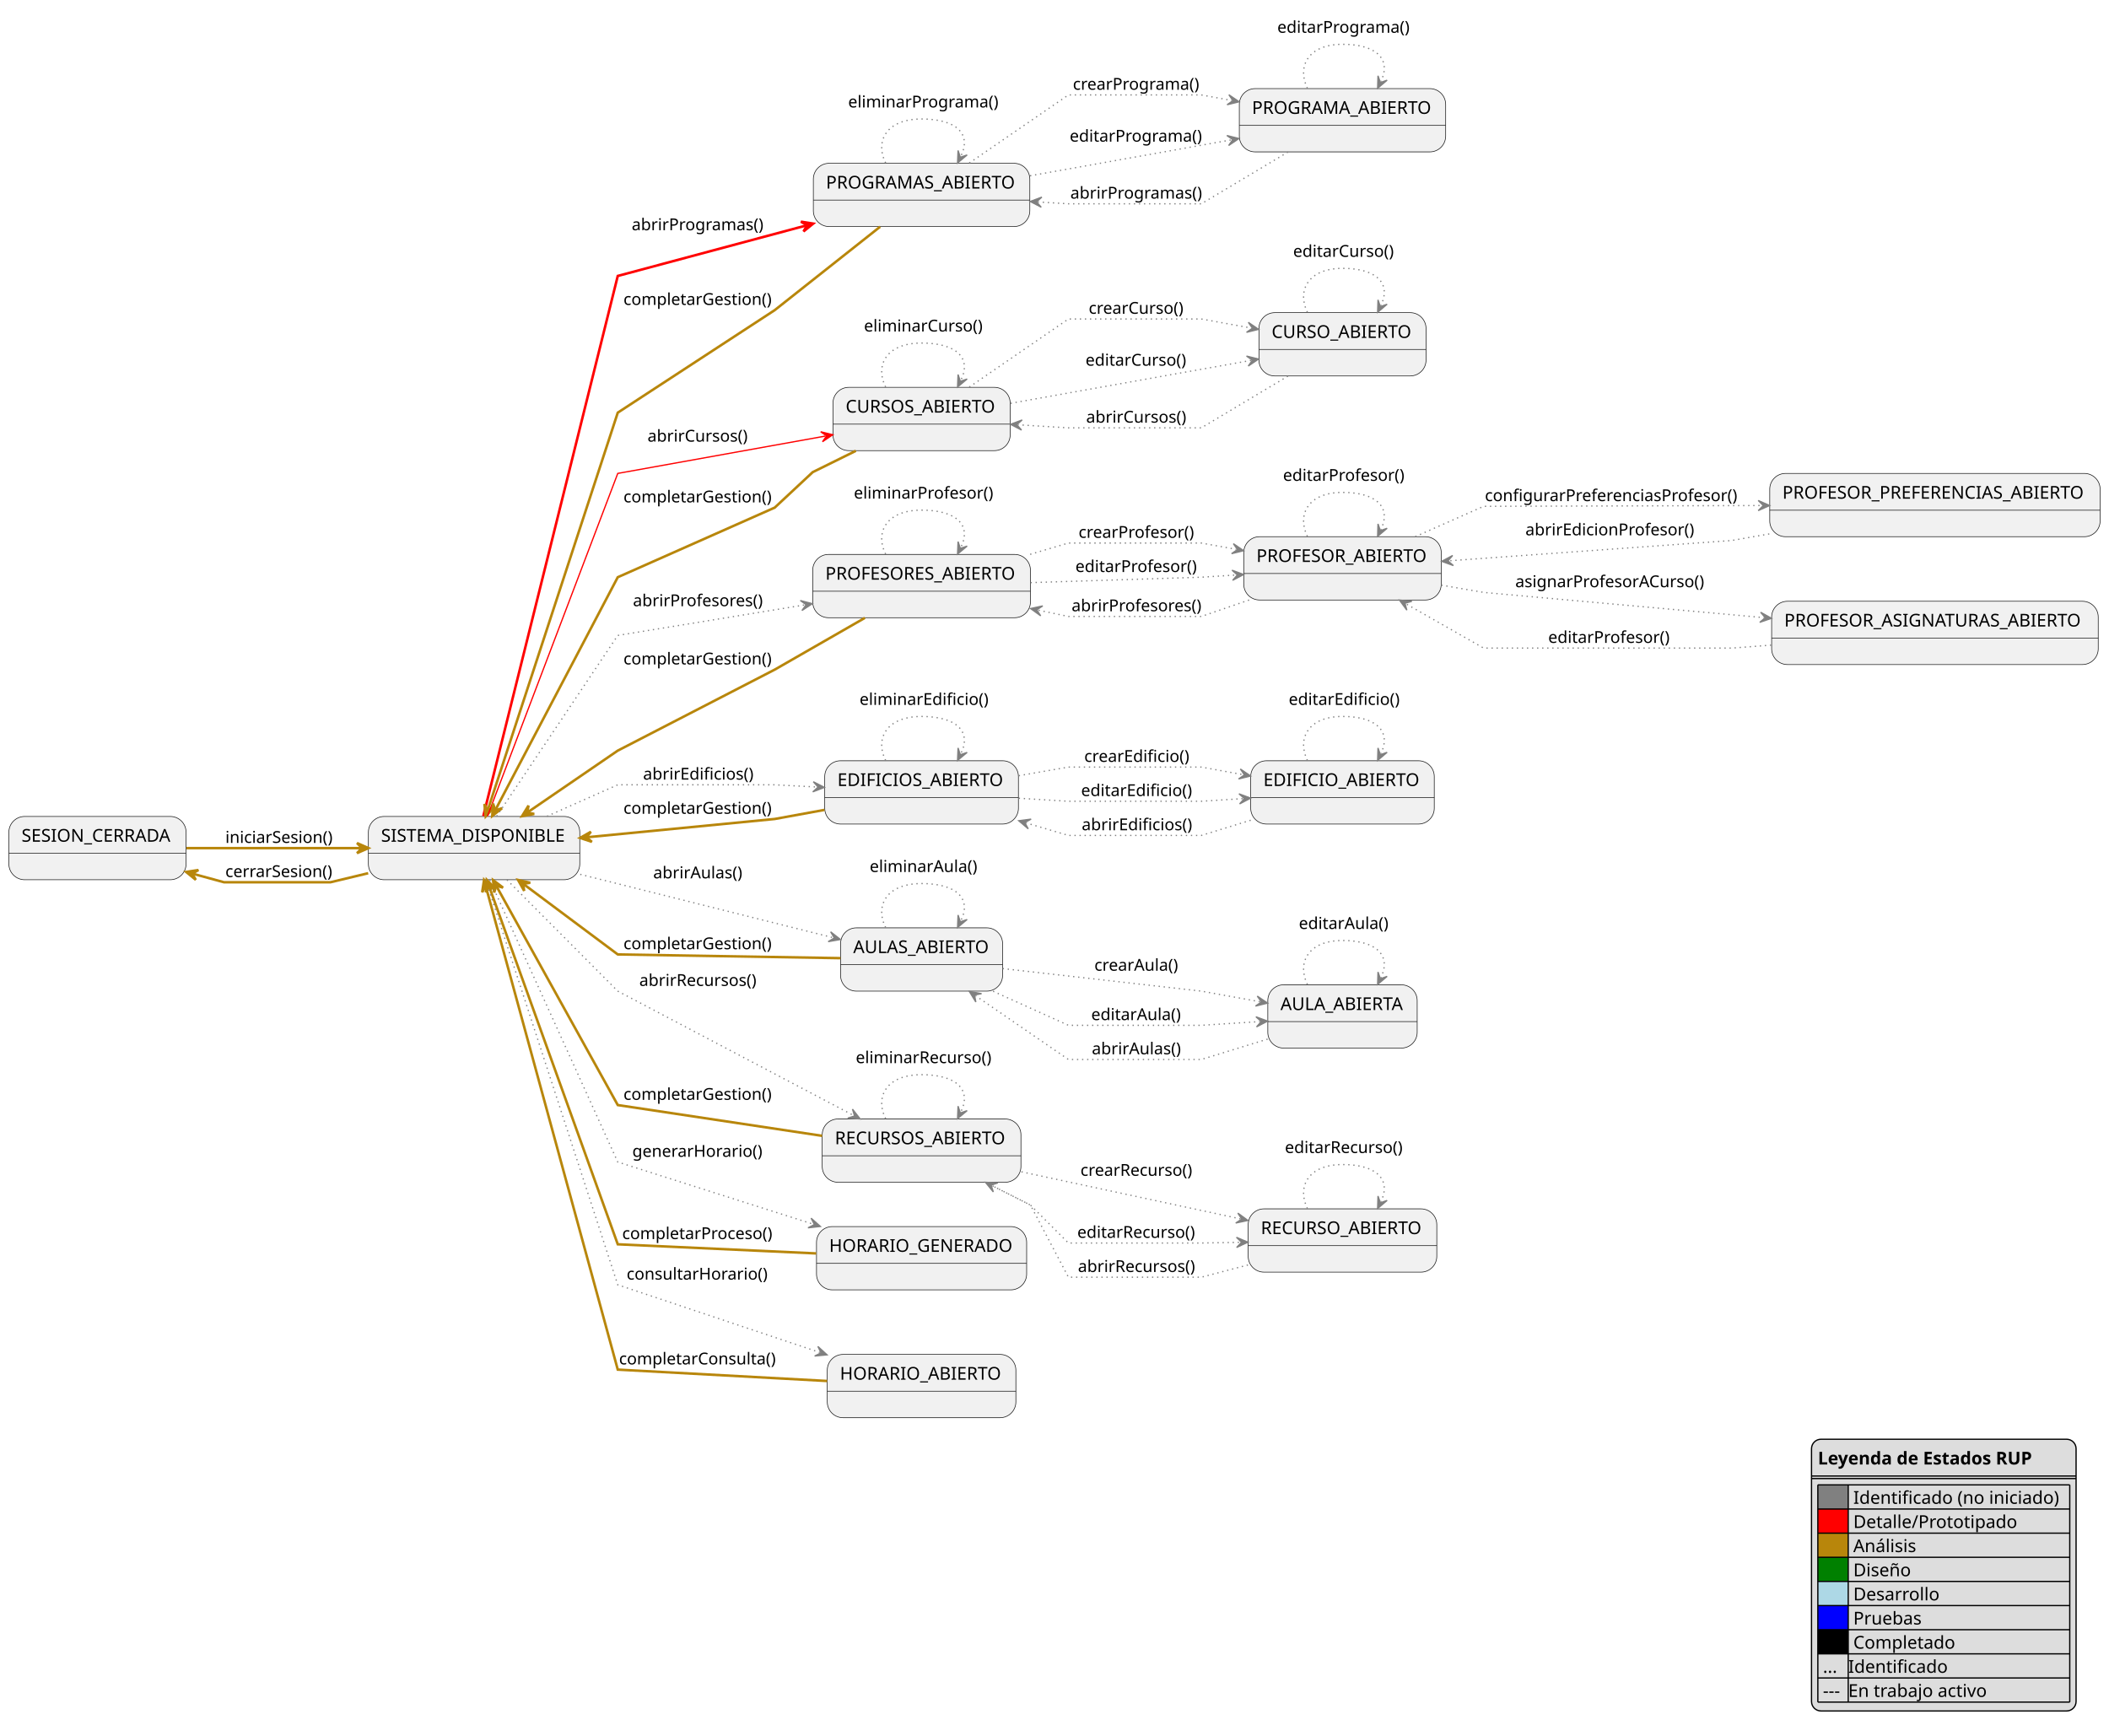
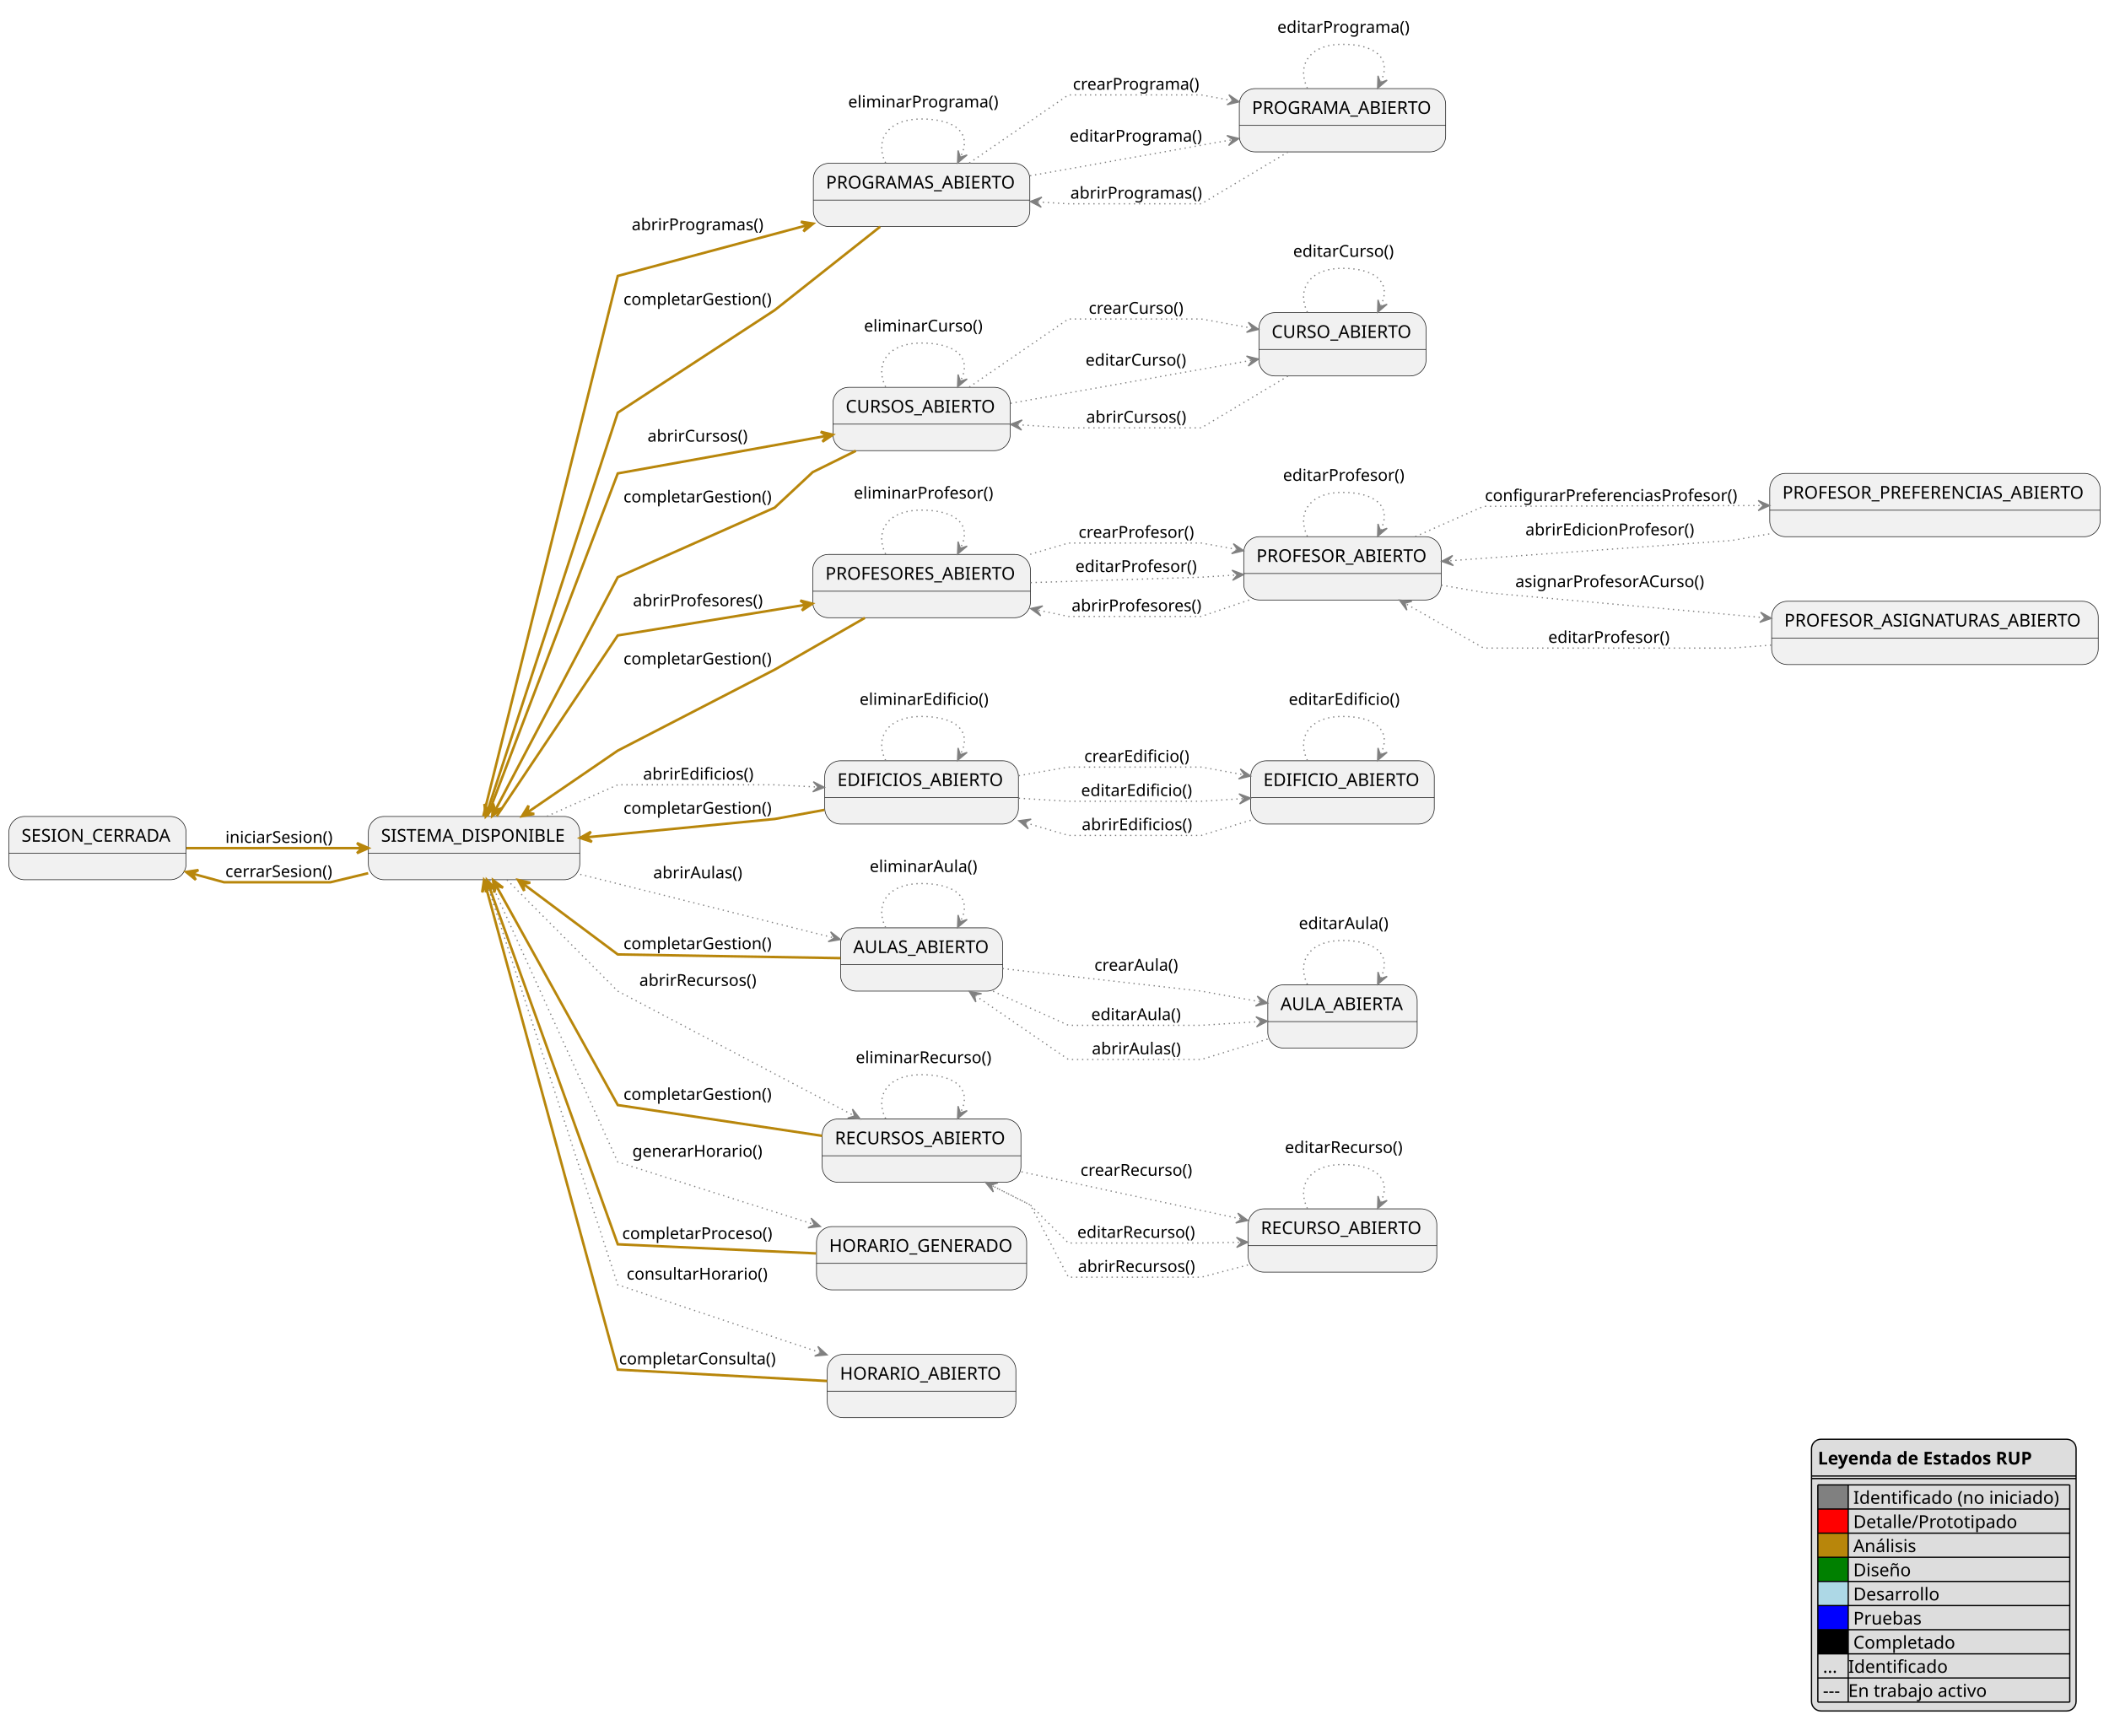
<svg xmlns="http://www.w3.org/2000/svg" contentStyleType="text/css" height="1371px" preserveAspectRatio="none" style="width:1666px;height:1371px;background:#FFFFFF;" version="1.1" viewBox="0 0 1666 1371" width="1666px" zoomAndPan="magnify">
  <defs />
  <g>
    <g id="NoAuth">
      <rect fill="#F1F1F1" height="50" rx="12.5" ry="12.5" style="stroke:#181818;stroke-width:0.5;" width="140" x="7" y="645" />
      <line style="stroke:#181818;stroke-width:0.5;" x1="7" x2="147" y1="674.068" y2="674.068" />
      <text fill="#000000" font-family="sans-serif" font-size="14" lengthAdjust="spacing" textLength="120" x="17" y="664.966">SESION_CERRADA</text>
    </g>
    <g id="Menu">
      <rect fill="#F1F1F1" height="50" rx="12.5" ry="12.5" style="stroke:#181818;stroke-width:0.5;" width="167" x="291" y="645" />
      <line style="stroke:#181818;stroke-width:0.5;" x1="291" x2="458" y1="674.068" y2="674.068" />
      <text fill="#000000" font-family="sans-serif" font-size="14" lengthAdjust="spacing" textLength="147" x="301" y="664.966">SISTEMA_DISPONIBLE</text>
    </g>
    <g id="ListProgramas">
      <rect fill="#F1F1F1" height="50" rx="12.5" ry="12.5" style="stroke:#181818;stroke-width:0.5;" width="171" x="642.5" y="129" />
      <line style="stroke:#181818;stroke-width:0.5;" x1="642.5" x2="813.5" y1="158.068" y2="158.068" />
      <text fill="#000000" font-family="sans-serif" font-size="14" lengthAdjust="spacing" textLength="151" x="652.5" y="148.966">PROGRAMAS_ABIERTO</text>
    </g>
    <g id="EditPrograma">
      <rect fill="#F1F1F1" height="50" rx="12.5" ry="12.5" style="stroke:#181818;stroke-width:0.5;" width="163" x="979" y="70" />
      <line style="stroke:#181818;stroke-width:0.5;" x1="979" x2="1142" y1="99.068" y2="99.068" />
      <text fill="#000000" font-family="sans-serif" font-size="14" lengthAdjust="spacing" textLength="143" x="989" y="89.966">PROGRAMA_ABIERTO</text>
    </g>
    <g id="ListCursos">
      <rect fill="#F1F1F1" height="50" rx="12.5" ry="12.5" style="stroke:#181818;stroke-width:0.5;" width="140" x="658" y="306" />
      <line style="stroke:#181818;stroke-width:0.5;" x1="658" x2="798" y1="335.068" y2="335.068" />
      <text fill="#000000" font-family="sans-serif" font-size="14" lengthAdjust="spacing" textLength="120" x="668" y="325.966">CURSOS_ABIERTO</text>
    </g>
    <g id="EditCurso">
      <rect fill="#F1F1F1" height="50" rx="12.5" ry="12.5" style="stroke:#181818;stroke-width:0.5;" width="132" x="994.5" y="247" />
      <line style="stroke:#181818;stroke-width:0.5;" x1="994.5" x2="1126.5" y1="276.068" y2="276.068" />
      <text fill="#000000" font-family="sans-serif" font-size="14" lengthAdjust="spacing" textLength="112" x="1004.5" y="266.966">CURSO_ABIERTO</text>
    </g>
    <g id="ListProfesores">
      <rect fill="#F1F1F1" height="50" rx="12.5" ry="12.5" style="stroke:#181818;stroke-width:0.5;" width="172" x="642" y="438" />
      <line style="stroke:#181818;stroke-width:0.5;" x1="642" x2="814" y1="467.068" y2="467.068" />
      <text fill="#000000" font-family="sans-serif" font-size="14" lengthAdjust="spacing" textLength="152" x="652" y="457.966">PROFESORES_ABIERTO</text>
    </g>
    <g id="EditProfesor">
      <rect fill="#F1F1F1" height="50" rx="12.5" ry="12.5" style="stroke:#181818;stroke-width:0.5;" width="156" x="982.5" y="424" />
      <line style="stroke:#181818;stroke-width:0.5;" x1="982.5" x2="1138.5" y1="453.068" y2="453.068" />
      <text fill="#000000" font-family="sans-serif" font-size="14" lengthAdjust="spacing" textLength="136" x="992.5" y="443.966">PROFESOR_ABIERTO</text>
    </g>
    <g id="EditProfesorPreferencias">
      <rect fill="#F1F1F1" height="50" rx="12.5" ry="12.5" style="stroke:#181818;stroke-width:0.5;" width="261" x="1398" y="374" />
      <line style="stroke:#181818;stroke-width:0.5;" x1="1398" x2="1659" y1="403.068" y2="403.068" />
      <text fill="#000000" font-family="sans-serif" font-size="14" lengthAdjust="spacing" textLength="241" x="1408" y="393.966">PROFESOR_PREFERENCIAS_ABIERTO</text>
    </g>
    <g id="ListEdificios">
      <rect fill="#F1F1F1" height="50" rx="12.5" ry="12.5" style="stroke:#181818;stroke-width:0.5;" width="153" x="651.5" y="601" />
      <line style="stroke:#181818;stroke-width:0.5;" x1="651.5" x2="804.5" y1="630.068" y2="630.068" />
      <text fill="#000000" font-family="sans-serif" font-size="14" lengthAdjust="spacing" textLength="133" x="661.5" y="620.966">EDIFICIOS_ABIERTO</text>
    </g>
    <g id="EditEdificio">
      <rect fill="#F1F1F1" height="50" rx="12.5" ry="12.5" style="stroke:#181818;stroke-width:0.5;" width="145" x="988" y="601" />
      <line style="stroke:#181818;stroke-width:0.5;" x1="988" x2="1133" y1="630.068" y2="630.068" />
      <text fill="#000000" font-family="sans-serif" font-size="14" lengthAdjust="spacing" textLength="125" x="998" y="620.966">EDIFICIO_ABIERTO</text>
    </g>
    <g id="ListAulas">
      <rect fill="#F1F1F1" height="50" rx="12.5" ry="12.5" style="stroke:#181818;stroke-width:0.5;" width="128" x="664" y="733" />
      <line style="stroke:#181818;stroke-width:0.5;" x1="664" x2="792" y1="762.068" y2="762.068" />
      <text fill="#000000" font-family="sans-serif" font-size="14" lengthAdjust="spacing" textLength="108" x="674" y="752.966">AULAS_ABIERTO</text>
    </g>
    <g id="EditAula">
      <rect fill="#F1F1F1" height="50" rx="12.5" ry="12.5" style="stroke:#181818;stroke-width:0.5;" width="118" x="1001.5" y="778" />
      <line style="stroke:#181818;stroke-width:0.5;" x1="1001.5" x2="1119.5" y1="807.068" y2="807.068" />
      <text fill="#000000" font-family="sans-serif" font-size="14" lengthAdjust="spacing" textLength="98" x="1011.5" y="797.966">AULA_ABIERTA</text>
    </g>
    <g id="ListRecursos">
      <rect fill="#F1F1F1" height="50" rx="12.5" ry="12.5" style="stroke:#181818;stroke-width:0.5;" width="157" x="649.5" y="884" />
      <line style="stroke:#181818;stroke-width:0.5;" x1="649.5" x2="806.5" y1="913.068" y2="913.068" />
      <text fill="#000000" font-family="sans-serif" font-size="14" lengthAdjust="spacing" textLength="137" x="659.5" y="903.966">RECURSOS_ABIERTO</text>
    </g>
    <g id="EditRecurso">
      <rect fill="#F1F1F1" height="50" rx="12.5" ry="12.5" style="stroke:#181818;stroke-width:0.5;" width="149" x="986" y="955" />
      <line style="stroke:#181818;stroke-width:0.5;" x1="986" x2="1135" y1="984.068" y2="984.068" />
      <text fill="#000000" font-family="sans-serif" font-size="14" lengthAdjust="spacing" textLength="129" x="996" y="974.966">RECURSO_ABIERTO</text>
    </g>
    <g id="Asignaciones">
      <rect fill="#F1F1F1" height="50" rx="12.5" ry="12.5" style="stroke:#181818;stroke-width:0.5;" width="258" x="1399.5" y="475" />
      <line style="stroke:#181818;stroke-width:0.5;" x1="1399.5" x2="1657.5" y1="504.068" y2="504.068" />
      <text fill="#000000" font-family="sans-serif" font-size="14" lengthAdjust="spacing" textLength="238" x="1409.5" y="494.966">PROFESOR_ASIGNATURAS_ABIERTO</text>
    </g>
    <g id="Generacion">
      <rect fill="#F1F1F1" height="50" rx="12.5" ry="12.5" style="stroke:#181818;stroke-width:0.5;" width="166" x="645" y="969" />
      <line style="stroke:#181818;stroke-width:0.5;" x1="645" x2="811" y1="998.068" y2="998.068" />
      <text fill="#000000" font-family="sans-serif" font-size="14" lengthAdjust="spacing" textLength="146" x="655" y="988.966">HORARIO_GENERADO</text>
    </g>
    <g id="Consulta">
      <rect fill="#F1F1F1" height="50" rx="12.5" ry="12.5" style="stroke:#181818;stroke-width:0.5;" width="149" x="653.5" y="1070" />
      <line style="stroke:#181818;stroke-width:0.5;" x1="653.5" x2="802.5" y1="1099.068" y2="1099.068" />
      <text fill="#000000" font-family="sans-serif" font-size="14" lengthAdjust="spacing" textLength="129" x="663.5" y="1089.966">HORARIO_ABIERTO</text>
    </g>
    <g id="link_NoAuth_Menu">
      <path d="M147.28,670 C190.27,670 239.74,670 285,670 " fill="none" id="NoAuth-to-Menu" style="stroke:#B8860B;stroke-width:2.0;" />
      <polygon fill="#B8860B" points="291,670,282,666,286,670,282,674,291,670" style="stroke:#B8860B;stroke-width:2.0;" />
      <text fill="#000000" font-family="sans-serif" font-size="13" lengthAdjust="spacing" textLength="82" x="178" y="665.897">iniciarSesion()</text>
    </g>
    <g id="link_Menu_NoAuth">
      <path d="M290.85,689.84 C273.84,693.92 261,697 261,697 C261,697 177,697 177,697 C177,697 169.579,694.978 152.819,690.408 " fill="none" id="Menu-to-NoAuth" style="stroke:#B8860B;stroke-width:2.0;" />
      <polygon fill="#B8860B" points="147.03,688.83,154.661,695.057,151.854,690.145,156.765,687.338,147.03,688.83" style="stroke:#B8860B;stroke-width:2.0;" />
      <text fill="#000000" font-family="sans-serif" font-size="13" lengthAdjust="spacing" textLength="82" x="178" y="692.897">cerrarSesion()</text>
    </g>
    <g id="link_Menu_ListProgramas">
-       <path d="M381.79,644.73 C405.48,549.54 488,218 488,218 C488,218 567.854,196.612 636.604,178.202 " fill="none" id="Menu-to-ListProgramas" style="stroke:#FF0000;stroke-width:2.0;" />
-       <polygon fill="#FF0000" points="642.4,176.65,632.672,175.114,637.57,177.943,634.741,182.842,642.4,176.65" style="stroke:#FF0000;stroke-width:2.0;" />
+       <path d="M381.79,644.73 C405.48,549.54 488,218 488,218 C488,218 567.854,196.612 636.604,178.202 " fill="none" id="Menu-to-ListProgramas" style="stroke:#B8860B;stroke-width:2.0;" />
+       <polygon fill="#B8860B" points="642.4,176.65,632.672,175.114,637.57,177.943,634.741,182.842,642.4,176.65" style="stroke:#B8860B;stroke-width:2.0;" />
      <text fill="#000000" font-family="sans-serif" font-size="13" lengthAdjust="spacing" textLength="102" x="499" y="181.897">abrirProgramas()</text>
    </g>
    <g id="link_ListProgramas_Menu">
      <path d="M695.27,179.11 C661.23,206.04 612,245 612,245 C612,245 488,326 488,326 C488,326 411.435,560.117 385.545,639.277 " fill="none" id="ListProgramas-to-Menu" style="stroke:#B8860B;stroke-width:2.0;" />
      <polygon fill="#B8860B" points="383.68,644.98,390.279,637.669,385.234,640.228,382.676,635.183,383.68,644.98" style="stroke:#B8860B;stroke-width:2.0;" />
      <text fill="#000000" font-family="sans-serif" font-size="13" lengthAdjust="spacing" textLength="115" x="492.5" y="240.897">completarGestion()</text>
    </g>
    <g id="link_Menu_ListCursos">
-       <path d="M385.09,644.76 C412.3,573.18 488,374 488,374 C488,374 581.385,357.203 651.965,344.503 " fill="none" id="Menu-to-ListCursos" style="stroke:#FF0000;stroke-width:1.0;" />
-       <polygon fill="#FF0000" points="657.87,343.44,648.304,341.097,652.949,344.325,649.721,348.971,657.87,343.44" style="stroke:#FF0000;stroke-width:1.0;" />
+       <path d="M385.09,644.76 C412.3,573.18 488,374 488,374 C488,374 581.385,357.203 651.965,344.503 " fill="none" id="Menu-to-ListCursos" style="stroke:#B8860B;stroke-width:2.0;" />
+       <polygon fill="#B8860B" points="657.87,343.44,648.304,341.097,652.949,344.325,649.721,348.971,657.87,343.44" style="stroke:#B8860B;stroke-width:2.0;" />
      <text fill="#000000" font-family="sans-serif" font-size="13" lengthAdjust="spacing" textLength="77" x="511.5" y="348.897">abrirCursos()</text>
    </g>
    <g id="link_ListCursos_Menu">
      <path d="M676.08,356.16 C657.98,365.1 642,373 642,373 C642,373 612,401 612,401 C612,401 488,456 488,456 C488,456 421.442,582.609 391.642,639.299 " fill="none" id="ListCursos-to-Menu" style="stroke:#B8860B;stroke-width:2.0;" />
      <polygon fill="#B8860B" points="388.85,644.61,396.578,638.505,391.176,640.184,389.497,634.782,388.85,644.61" style="stroke:#B8860B;stroke-width:2.0;" />
      <text fill="#000000" font-family="sans-serif" font-size="13" lengthAdjust="spacing" textLength="115" x="492.5" y="396.897">completarGestion()</text>
    </g>
    <g id="link_Menu_ListProfesores">
-       <path d="M392.34,644.85 C423.73,597.98 488,502 488,502 C488,502 567.168,489.076 635.808,477.876 " fill="none" id="Menu-to-ListProfesores" style="stroke:#808080;stroke-width:1.0;stroke-dasharray:1.0,3.0;" />
-       <polygon fill="#808080" points="641.73,476.91,632.203,474.412,636.795,477.715,633.492,482.307,641.73,476.91" style="stroke:#808080;stroke-width:1.0;" />
+       <path d="M392.34,644.85 C423.73,597.98 488,502 488,502 C488,502 567.168,489.076 635.808,477.876 " fill="none" id="Menu-to-ListProfesores" style="stroke:#B8860B;stroke-width:2.0;" />
+       <polygon fill="#B8860B" points="641.73,476.91,632.203,474.412,636.795,477.715,633.492,482.307,641.73,476.91" style="stroke:#B8860B;stroke-width:2.0;" />
      <text fill="#000000" font-family="sans-serif" font-size="13" lengthAdjust="spacing" textLength="100" x="500" y="478.897">abrirProfesores()</text>
    </g>
    <g id="link_ListProfesores_Menu">
      <path d="M683.2,488.14 C650.7,506.79 612,529 612,529 C612,529 488,593 488,593 C488,593 450.101,618.941 417.291,641.401 " fill="none" id="ListProfesores-to-Menu" style="stroke:#B8860B;stroke-width:2.0;" />
      <polygon fill="#B8860B" points="412.34,644.79,422.026,643.007,416.466,641.966,417.507,636.405,412.34,644.79" style="stroke:#B8860B;stroke-width:2.0;" />
      <text fill="#000000" font-family="sans-serif" font-size="13" lengthAdjust="spacing" textLength="115" x="492.5" y="524.897">completarGestion()</text>
    </g>
    <g id="link_Menu_ListEdificios">
      <path d="M432.08,644.85 C460.09,632.4 488,620 488,620 C488,620 612,620 612,620 C612,620 623.728,620.606 645.258,621.736 " fill="none" id="Menu-to-ListEdificios" style="stroke:#808080;stroke-width:1.0;stroke-dasharray:1.0,3.0;" />
      <polygon fill="#808080" points="651.25,622.05,642.472,617.584,646.257,621.788,642.053,625.573,651.25,622.05" style="stroke:#808080;stroke-width:1.0;" />
      <text fill="#000000" font-family="sans-serif" font-size="13" lengthAdjust="spacing" textLength="84" x="508" y="615.897">abrirEdificios()</text>
    </g>
    <g id="link_ListEdificios_Menu">
      <path d="M651.25,639.83 C629.72,643.76 612,647 612,647 C612,647 532.392,654.739 464.192,661.379 " fill="none" id="ListEdificios-to-Menu" style="stroke:#B8860B;stroke-width:2.0;" />
      <polygon fill="#B8860B" points="458.22,661.96,467.565,665.069,463.197,661.476,466.79,657.107,458.22,661.96" style="stroke:#B8860B;stroke-width:2.0;" />
      <text fill="#000000" font-family="sans-serif" font-size="13" lengthAdjust="spacing" textLength="115" x="492.5" y="642.897">completarGestion()</text>
    </g>
    <g id="link_Menu_ListAulas">
      <path d="M458.36,690.74 C521.28,706.5 600.67,726.373 658.11,740.753 " fill="none" id="Menu-to-ListAulas" style="stroke:#808080;stroke-width:1.0;stroke-dasharray:1.0,3.0;" />
      <polygon fill="#808080" points="663.93,742.21,656.171,736.144,659.08,740.996,654.228,743.905,663.93,742.21" style="stroke:#808080;stroke-width:1.0;" />
      <text fill="#000000" font-family="sans-serif" font-size="13" lengthAdjust="spacing" textLength="68" x="516" y="693.897">abrirAulas()</text>
    </g>
    <g id="link_ListAulas_Menu">
      <path d="M663.89,756.94 C593.08,755.76 488,754 488,754 C488,754 447.197,723.54 414.057,698.79 " fill="none" id="ListAulas-to-Menu" style="stroke:#B8860B;stroke-width:2.0;" />
      <polygon fill="#B8860B" points="409.25,695.2,414.067,703.79,413.256,698.192,418.854,697.38,409.25,695.2" style="stroke:#B8860B;stroke-width:2.0;" />
      <text fill="#000000" font-family="sans-serif" font-size="13" lengthAdjust="spacing" textLength="115" x="492.5" y="749.897">completarGestion()</text>
    </g>
    <g id="link_Menu_ListRecursos">
      <path d="M400.47,695.08 C433.61,728.37 488,783 488,783 C488,783 604.493,844.412 674.193,881.162 " fill="none" id="Menu-to-ListRecursos" style="stroke:#808080;stroke-width:1.0;stroke-dasharray:1.0,3.0;" />
      <polygon fill="#808080" points="679.5,883.96,673.404,876.224,675.077,881.628,669.673,883.301,679.5,883.96" style="stroke:#808080;stroke-width:1.0;" />
      <text fill="#000000" font-family="sans-serif" font-size="13" lengthAdjust="spacing" textLength="90" x="505" y="778.897">abrirRecursos()</text>
    </g>
    <g id="link_ListRecursos_Menu">
      <path d="M649.4,897.31 C579.62,886.8 488,873 488,873 C488,873 422.589,754.968 392.428,700.548 " fill="none" id="ListRecursos-to-Menu" style="stroke:#B8860B;stroke-width:2.0;" />
      <polygon fill="#B8860B" points="389.52,695.3,390.384,705.111,391.944,699.673,397.381,701.233,389.52,695.3" style="stroke:#B8860B;stroke-width:2.0;" />
      <text fill="#000000" font-family="sans-serif" font-size="13" lengthAdjust="spacing" textLength="115" x="492.5" y="868.897">completarGestion()</text>
    </g>
    <g id="link_Menu_Generacion">
      <path d="M386.91,695.14 C415.51,758.19 488,918 488,918 C488,918 572.742,944.952 642.362,967.082 " fill="none" id="Menu-to-Generacion" style="stroke:#808080;stroke-width:1.0;stroke-dasharray:1.0,3.0;" />
      <polygon fill="#808080" points="648.08,968.9,640.715,962.362,643.315,967.385,638.291,969.986,648.08,968.9" style="stroke:#808080;stroke-width:1.0;" />
      <text fill="#000000" font-family="sans-serif" font-size="13" lengthAdjust="spacing" textLength="101" x="499.5" y="913.897">generarHorario()</text>
    </g>
    <g id="link_Generacion_Menu">
      <path d="M644.75,990.21 C575.62,987.03 488,983 488,983 C488,983 413.239,775.006 386.549,700.736 " fill="none" id="Generacion-to-Menu" style="stroke:#B8860B;stroke-width:2.0;" />
      <polygon fill="#B8860B" points="384.52,695.09,383.799,704.913,386.211,699.795,391.328,702.207,384.52,695.09" style="stroke:#B8860B;stroke-width:2.0;" />
      <text fill="#000000" font-family="sans-serif" font-size="13" lengthAdjust="spacing" textLength="117" x="491.5" y="978.897">completarProceso()</text>
    </g>
    <g id="link_Menu_Consulta">
      <path d="M383.68,695.09 C409.57,774.48 488,1015 488,1015 C488,1015 577.43,1044.936 647.65,1068.436 " fill="none" id="Menu-to-Consulta" style="stroke:#808080;stroke-width:1.0;stroke-dasharray:1.0,3.0;" />
      <polygon fill="#808080" points="653.34,1070.34,646.075,1063.69,648.598,1068.753,643.536,1071.277,653.34,1070.34" style="stroke:#808080;stroke-width:1.0;" />
      <text fill="#000000" font-family="sans-serif" font-size="13" lengthAdjust="spacing" textLength="110" x="495" y="1010.897">consultarHorario()</text>
    </g>
    <g id="link_Consulta_Menu">
      <path d="M653.34,1090.99 C583.12,1087.17 488,1082 488,1082 C488,1082 408.37,790.388 383.95,700.938 " fill="none" id="Consulta-to-Menu" style="stroke:#B8860B;stroke-width:2.0;" />
      <polygon fill="#B8860B" points="382.37,695.15,380.882,704.886,383.687,699.973,388.599,702.779,382.37,695.15" style="stroke:#B8860B;stroke-width:2.0;" />
      <text fill="#000000" font-family="sans-serif" font-size="13" lengthAdjust="spacing" textLength="122" x="489" y="1077.897">completarConsulta()</text>
    </g>
    <g id="link_EditProfesor_Asignaciones">
      <path d="M1138.55,462.25 C1157.26,465.47 1172,468 1172,468 C1172,468 1291.554,478.762 1393.434,487.932 " fill="none" id="EditProfesor-to-Asignaciones" style="stroke:#808080;stroke-width:1.0;stroke-dasharray:1.0,3.0;" />
      <polygon fill="#808080" points="1399.41,488.47,1390.805,483.679,1394.43,488.022,1390.088,491.647,1399.41,488.47" style="stroke:#808080;stroke-width:1.0;" />
      <text fill="#000000" font-family="sans-serif" font-size="13" lengthAdjust="spacing" textLength="146" x="1197" y="463.897">asignarProfesorACurso()</text>
    </g>
    <g id="link_Asignaciones_EditProfesor">
      <path d="M1399.13,509.66 C1380.79,511.04 1368,512 1368,512 C1368,512 1172,512 1172,512 C1172,512 1141.512,494.622 1110.702,477.052 " fill="none" id="Asignaciones-to-EditProfesor" style="stroke:#808080;stroke-width:1.0;stroke-dasharray:1.0,3.0;" />
      <polygon fill="#808080" points="1105.49,474.08,1111.327,482.013,1109.833,476.557,1115.29,475.064,1105.49,474.08" style="stroke:#808080;stroke-width:1.0;" />
      <text fill="#000000" font-family="sans-serif" font-size="13" lengthAdjust="spacing" textLength="94" x="1223" y="507.897">editarProfesor()</text>
    </g>
    <g id="link_ListProgramas_EditPrograma">
      <path d="M765.7,128.79 C799.36,105.67 844,75 844,75 C844,75 949,75 949,75 C949,75 956.006,76.273 972.996,79.343 " fill="none" id="ListProgramas-to-EditPrograma" style="stroke:#808080;stroke-width:1.0;stroke-dasharray:1.0,3.0;" />
      <polygon fill="#808080" points="978.9,80.41,970.755,74.873,973.98,79.521,969.332,82.746,978.9,80.41" style="stroke:#808080;stroke-width:1.0;" />
      <text fill="#000000" font-family="sans-serif" font-size="13" lengthAdjust="spacing" textLength="98" x="847.5" y="70.897">crearPrograma()</text>
    </g>
    <g id="link_ListProgramas_EditPrograma">
      <path d="M813.68,138.88 C864.46,129.82 922.773,119.404 972.833,110.474 " fill="none" id="ListProgramas-to-EditPrograma-1" style="stroke:#808080;stroke-width:1.0;stroke-dasharray:1.0,3.0;" />
      <polygon fill="#808080" points="978.74,109.42,969.177,107.063,973.818,110.298,970.582,114.938,978.74,109.42" style="stroke:#808080;stroke-width:1.0;" />
      <text fill="#000000" font-family="sans-serif" font-size="13" lengthAdjust="spacing" textLength="103" x="845" y="111.897">editarPrograma()</text>
    </g>
    <g id="link_EditPrograma_ListProgramas">
      <path d="M1017.41,120.14 C986.18,138.79 949,161 949,161 C949,161 844,161 844,161 C844,161 837.009,160.575 819.779,159.525 " fill="none" id="EditPrograma-to-ListProgramas" style="stroke:#808080;stroke-width:1.0;stroke-dasharray:1.0,3.0;" />
      <polygon fill="#808080" points="813.79,159.16,822.53,163.7,818.781,159.464,823.017,155.715,813.79,159.16" style="stroke:#808080;stroke-width:1.0;" />
      <text fill="#000000" font-family="sans-serif" font-size="13" lengthAdjust="spacing" textLength="102" x="845.5" y="156.897">abrirProgramas()</text>
    </g>
    <g id="link_ListProgramas_ListProgramas">
      <path d="M699.58,128.72 C690.96,111.23 700.44,94 728,94 C755.56,94 767.692,105.848 759.072,123.338 " fill="none" id="ListProgramas-to-ListProgramas" style="stroke:#808080;stroke-width:1.0;stroke-dasharray:1.0,3.0;" />
      <polygon fill="#808080" points="756.42,128.72,763.987,122.415,758.63,124.235,756.811,118.879,756.42,128.72" style="stroke:#808080;stroke-width:1.0;" />
      <text fill="#000000" font-family="sans-serif" font-size="13" lengthAdjust="spacing" textLength="116" x="670" y="84.897">eliminarPrograma()</text>
    </g>
    <g id="link_EditPrograma_EditPrograma">
      <path d="M1032.75,69.72 C1024.34,52.23 1033.59,35 1060.5,35 C1087.41,35 1099.26,46.823 1090.85,64.313 " fill="none" id="EditPrograma-to-EditPrograma" style="stroke:#808080;stroke-width:1.0;stroke-dasharray:1.0,3.0;" />
      <polygon fill="#808080" points="1088.25,69.72,1095.755,63.342,1090.417,65.214,1088.545,59.876,1088.25,69.72" style="stroke:#808080;stroke-width:1.0;" />
      <text fill="#000000" font-family="sans-serif" font-size="13" lengthAdjust="spacing" textLength="103" x="1009" y="25.897">editarPrograma()</text>
    </g>
    <g id="link_ListCursos_EditCurso">
      <path d="M765.7,305.79 C799.36,282.67 844,252 844,252 C844,252 949,252 949,252 C949,252 964.436,254.791 988.356,259.121 " fill="none" id="ListCursos-to-EditCurso" style="stroke:#808080;stroke-width:1.0;stroke-dasharray:1.0,3.0;" />
      <polygon fill="#808080" points="994.26,260.19,986.116,254.651,989.34,259.299,984.691,262.523,994.26,260.19" style="stroke:#808080;stroke-width:1.0;" />
      <text fill="#000000" font-family="sans-serif" font-size="13" lengthAdjust="spacing" textLength="73" x="860" y="247.897">crearCurso()</text>
    </g>
    <g id="link_ListCursos_EditCurso">
      <path d="M798.28,318.63 C856.02,308.33 931.753,294.804 988.333,284.704 " fill="none" id="ListCursos-to-EditCurso-1" style="stroke:#808080;stroke-width:1.0;stroke-dasharray:1.0,3.0;" />
      <polygon fill="#808080" points="994.24,283.65,984.677,281.294,989.318,284.529,986.083,289.169,994.24,283.65" style="stroke:#808080;stroke-width:1.0;" />
      <text fill="#000000" font-family="sans-serif" font-size="13" lengthAdjust="spacing" textLength="78" x="857.5" y="288.897">editarCurso()</text>
    </g>
    <g id="link_EditCurso_ListCursos">
      <path d="M1017.41,297.14 C986.18,315.79 949,338 949,338 C949,338 844,338 844,338 C844,338 828.559,337.067 804.209,335.577 " fill="none" id="EditCurso-to-ListCursos" style="stroke:#808080;stroke-width:1.0;stroke-dasharray:1.0,3.0;" />
      <polygon fill="#808080" points="798.22,335.21,806.959,339.752,803.211,335.515,807.447,331.767,798.22,335.21" style="stroke:#808080;stroke-width:1.0;" />
      <text fill="#000000" font-family="sans-serif" font-size="13" lengthAdjust="spacing" textLength="77" x="858" y="333.897">abrirCursos()</text>
    </g>
    <g id="link_ListCursos_ListCursos">
      <path d="M699.58,305.72 C690.96,288.23 700.44,271 728,271 C755.56,271 767.692,282.848 759.072,300.338 " fill="none" id="ListCursos-to-ListCursos" style="stroke:#808080;stroke-width:1.0;stroke-dasharray:1.0,3.0;" />
      <polygon fill="#808080" points="756.42,305.72,763.987,299.416,758.63,301.235,756.811,295.879,756.42,305.72" style="stroke:#808080;stroke-width:1.0;" />
      <text fill="#000000" font-family="sans-serif" font-size="13" lengthAdjust="spacing" textLength="91" x="682.5" y="261.897">eliminarCurso()</text>
    </g>
    <g id="link_EditCurso_EditCurso">
      <path d="M1032.75,246.72 C1024.34,229.23 1033.59,212 1060.5,212 C1087.41,212 1099.26,223.823 1090.85,241.313 " fill="none" id="EditCurso-to-EditCurso" style="stroke:#808080;stroke-width:1.0;stroke-dasharray:1.0,3.0;" />
      <polygon fill="#808080" points="1088.25,246.72,1095.755,240.342,1090.417,242.214,1088.545,236.876,1088.25,246.72" style="stroke:#808080;stroke-width:1.0;" />
      <text fill="#000000" font-family="sans-serif" font-size="13" lengthAdjust="spacing" textLength="78" x="1021.5" y="202.897">editarCurso()</text>
    </g>
    <g id="link_ListProfesores_EditProfesor">
      <path d="M813.79,437.93 C831.02,432.84 844,429 844,429 C844,429 949,429 949,429 C949,429 957.836,430.603 976.546,433.983 " fill="none" id="ListProfesores-to-EditProfesor" style="stroke:#808080;stroke-width:1.0;stroke-dasharray:1.0,3.0;" />
      <polygon fill="#808080" points="982.45,435.05,974.304,429.514,977.53,434.161,972.882,437.386,982.45,435.05" style="stroke:#808080;stroke-width:1.0;" />
      <text fill="#000000" font-family="sans-serif" font-size="13" lengthAdjust="spacing" textLength="89" x="852" y="424.897">crearProfesor()</text>
    </g>
    <g id="link_ListProfesores_EditProfesor">
      <path d="M814.06,460.29 C875.97,458.32 949,456 949,456 C949,456 957.752,455.451 976.462,454.261 " fill="none" id="ListProfesores-to-EditProfesor-1" style="stroke:#808080;stroke-width:1.0;stroke-dasharray:1.0,3.0;" />
      <polygon fill="#808080" points="982.45,453.88,973.214,450.459,977.46,454.197,973.722,458.443,982.45,453.88" style="stroke:#808080;stroke-width:1.0;" />
      <text fill="#000000" font-family="sans-serif" font-size="13" lengthAdjust="spacing" textLength="94" x="849.5" y="451.897">editarProfesor()</text>
    </g>
    <g id="link_EditProfesor_ListProfesores">
      <path d="M986.72,474.03 C966.03,481.14 949,487 949,487 C949,487 844,487 844,487 C844,487 837.044,485.544 819.964,481.984 " fill="none" id="EditProfesor-to-ListProfesores" style="stroke:#808080;stroke-width:1.0;stroke-dasharray:1.0,3.0;" />
      <polygon fill="#808080" points="814.09,480.76,822.085,486.512,818.985,481.78,823.717,478.681,814.09,480.76" style="stroke:#808080;stroke-width:1.0;" />
      <text fill="#000000" font-family="sans-serif" font-size="13" lengthAdjust="spacing" textLength="100" x="846.5" y="482.897">abrirProfesores()</text>
    </g>
    <g id="link_ListProfesores_ListProfesores">
      <path d="M699.58,437.72 C690.96,420.23 700.44,403 728,403 C755.56,403 767.692,414.848 759.072,432.338 " fill="none" id="ListProfesores-to-ListProfesores" style="stroke:#808080;stroke-width:1.0;stroke-dasharray:1.0,3.0;" />
      <polygon fill="#808080" points="756.42,437.72,763.987,431.416,758.63,433.235,756.811,427.879,756.42,437.72" style="stroke:#808080;stroke-width:1.0;" />
      <text fill="#000000" font-family="sans-serif" font-size="13" lengthAdjust="spacing" textLength="107" x="674.5" y="393.897">eliminarProfesor()</text>
    </g>
    <g id="link_EditProfesor_EditProfesor">
      <path d="M1032.75,423.72 C1024.34,406.23 1033.59,389 1060.5,389 C1087.41,389 1099.26,400.823 1090.85,418.313 " fill="none" id="EditProfesor-to-EditProfesor" style="stroke:#808080;stroke-width:1.0;stroke-dasharray:1.0,3.0;" />
      <polygon fill="#808080" points="1088.25,423.72,1095.755,417.342,1090.417,419.214,1088.545,413.876,1088.25,423.72" style="stroke:#808080;stroke-width:1.0;" />
      <text fill="#000000" font-family="sans-serif" font-size="13" lengthAdjust="spacing" textLength="94" x="1013.5" y="379.897">editarProfesor()</text>
    </g>
    <g id="link_EditProfesor_EditProfesorPreferencias">
      <path d="M1118.04,423.93 C1145.23,411.87 1172,400 1172,400 C1172,400 1290.3,399.667 1391.9,399.377 " fill="none" id="EditProfesor-to-EditProfesorPreferencias" style="stroke:#808080;stroke-width:1.0;stroke-dasharray:1.0,3.0;" />
      <polygon fill="#808080" points="1397.9,399.36,1388.889,395.386,1392.9,399.374,1388.911,403.386,1397.9,399.36" style="stroke:#808080;stroke-width:1.0;" />
      <text fill="#000000" font-family="sans-serif" font-size="13" lengthAdjust="spacing" textLength="194" x="1173" y="395.897">configurarPreferenciasProfesor()</text>
    </g>
    <g id="link_EditProfesorPreferencias_EditProfesor">
      <path d="M1397.63,421.8 C1380.1,424.88 1368,427 1368,427 C1368,427 1235.625,436.5 1144.825,443.02 " fill="none" id="EditProfesorPreferencias-to-EditProfesor" style="stroke:#808080;stroke-width:1.0;stroke-dasharray:1.0,3.0;" />
      <polygon fill="#808080" points="1138.84,443.45,1148.103,446.795,1143.827,443.092,1147.53,438.816,1138.84,443.45" style="stroke:#808080;stroke-width:1.0;" />
      <text fill="#000000" font-family="sans-serif" font-size="13" lengthAdjust="spacing" textLength="130" x="1205" y="422.897">abrirEdicionProfesor()</text>
    </g>
    <g id="link_ListEdificios_EditEdificio">
      <path d="M804.75,612.83 C826.28,609.08 844,606 844,606 C844,606 949,606 949,606 C949,606 960.806,608.143 982.056,611.983 " fill="none" id="ListEdificios-to-EditEdificio" style="stroke:#808080;stroke-width:1.0;stroke-dasharray:1.0,3.0;" />
      <polygon fill="#808080" points="987.96,613.05,979.815,607.513,983.04,612.161,978.392,615.386,987.96,613.05" style="stroke:#808080;stroke-width:1.0;" />
      <text fill="#000000" font-family="sans-serif" font-size="13" lengthAdjust="spacing" textLength="80" x="856.5" y="601.897">crearEdificio()</text>
    </g>
    <g id="link_ListEdificios_EditEdificio">
      <path d="M804.75,630.61 C826.28,631.92 844,633 844,633 C844,633 949,633 949,633 C949,633 960.722,632.26 981.972,630.91 " fill="none" id="ListEdificios-to-EditEdificio-1" style="stroke:#808080;stroke-width:1.0;stroke-dasharray:1.0,3.0;" />
      <polygon fill="#808080" points="987.96,630.53,978.725,627.109,982.97,630.847,979.232,635.093,987.96,630.53" style="stroke:#808080;stroke-width:1.0;" />
      <text fill="#000000" font-family="sans-serif" font-size="13" lengthAdjust="spacing" textLength="85" x="854" y="628.897">editarEdificio()</text>
    </g>
    <g id="link_EditEdificio_ListEdificios">
      <path d="M987.96,648.01 C966.71,654.55 949,660 949,660 C949,660 844,660 844,660 C844,660 832.034,656.462 810.504,650.092 " fill="none" id="EditEdificio-to-ListEdificios" style="stroke:#808080;stroke-width:1.0;stroke-dasharray:1.0,3.0;" />
      <polygon fill="#808080" points="804.75,648.39,812.245,654.779,809.545,649.808,814.515,647.108,804.75,648.39" style="stroke:#808080;stroke-width:1.0;" />
      <text fill="#000000" font-family="sans-serif" font-size="13" lengthAdjust="spacing" textLength="84" x="854.5" y="655.897">abrirEdificios()</text>
    </g>
    <g id="link_ListEdificios_ListEdificios">
      <path d="M699.58,600.72 C690.96,583.23 700.44,566 728,566 C755.56,566 767.692,577.848 759.072,595.338 " fill="none" id="ListEdificios-to-ListEdificios" style="stroke:#808080;stroke-width:1.0;stroke-dasharray:1.0,3.0;" />
      <polygon fill="#808080" points="756.42,600.72,763.987,594.415,758.63,596.235,756.811,590.879,756.42,600.72" style="stroke:#808080;stroke-width:1.0;" />
      <text fill="#000000" font-family="sans-serif" font-size="13" lengthAdjust="spacing" textLength="98" x="679" y="556.897">eliminarEdificio()</text>
    </g>
    <g id="link_EditEdificio_EditEdificio">
      <path d="M1032.75,600.72 C1024.34,583.23 1033.59,566 1060.5,566 C1087.41,566 1099.26,577.823 1090.85,595.313 " fill="none" id="EditEdificio-to-EditEdificio" style="stroke:#808080;stroke-width:1.0;stroke-dasharray:1.0,3.0;" />
      <polygon fill="#808080" points="1088.25,600.72,1095.755,594.342,1090.417,596.214,1088.545,590.876,1088.25,600.72" style="stroke:#808080;stroke-width:1.0;" />
      <text fill="#000000" font-family="sans-serif" font-size="13" lengthAdjust="spacing" textLength="85" x="1018" y="556.897">editarEdificio()</text>
    </g>
    <g id="link_ListAulas_EditAula">
      <path d="M792.04,765.16 C857.05,772.55 949,783 949,783 C949,783 968.816,786.581 995.436,791.401 " fill="none" id="ListAulas-to-EditAula" style="stroke:#808080;stroke-width:1.0;stroke-dasharray:1.0,3.0;" />
      <polygon fill="#808080" points="1001.34,792.47,993.197,786.931,996.42,791.579,991.771,794.803,1001.34,792.47" style="stroke:#808080;stroke-width:1.0;" />
      <text fill="#000000" font-family="sans-serif" font-size="13" lengthAdjust="spacing" textLength="64" x="864.5" y="766.897">crearAula()</text>
    </g>
    <g id="link_ListAulas_EditAula">
      <path d="M784.48,783.09 C813.89,796.38 844,810 844,810 C844,810 949,810 949,810 C949,810 968.732,808.75 995.352,807.06 " fill="none" id="ListAulas-to-EditAula-1" style="stroke:#808080;stroke-width:1.0;stroke-dasharray:1.0,3.0;" />
      <polygon fill="#808080" points="1001.34,806.68,992.105,803.258,996.35,806.997,992.611,811.242,1001.34,806.68" style="stroke:#808080;stroke-width:1.0;" />
      <text fill="#000000" font-family="sans-serif" font-size="13" lengthAdjust="spacing" textLength="69" x="862" y="805.897">editarAula()</text>
    </g>
    <g id="link_EditAula_ListAulas">
      <path d="M1001.34,820.9 C974.72,829.09 949,837 949,837 C949,837 844,837 844,837 C844,837 804.306,809.727 770.646,786.607 " fill="none" id="EditAula-to-ListAulas" style="stroke:#808080;stroke-width:1.0;stroke-dasharray:1.0,3.0;" />
      <polygon fill="#808080" points="765.7,783.21,770.854,791.603,769.821,786.041,775.383,785.008,765.7,783.21" style="stroke:#808080;stroke-width:1.0;" />
      <text fill="#000000" font-family="sans-serif" font-size="13" lengthAdjust="spacing" textLength="68" x="862.5" y="832.897">abrirAulas()</text>
    </g>
    <g id="link_ListAulas_ListAulas">
      <path d="M699.58,732.72 C690.96,715.23 700.44,698 728,698 C755.56,698 767.692,709.848 759.072,727.338 " fill="none" id="ListAulas-to-ListAulas" style="stroke:#808080;stroke-width:1.0;stroke-dasharray:1.0,3.0;" />
      <polygon fill="#808080" points="756.42,732.72,763.987,726.415,758.63,728.235,756.811,722.879,756.42,732.72" style="stroke:#808080;stroke-width:1.0;" />
      <text fill="#000000" font-family="sans-serif" font-size="13" lengthAdjust="spacing" textLength="82" x="687" y="688.897">eliminarAula()</text>
    </g>
    <g id="link_EditAula_EditAula">
      <path d="M1032.75,777.72 C1024.34,760.23 1033.59,743 1060.5,743 C1087.41,743 1099.26,754.823 1090.85,772.313 " fill="none" id="EditAula-to-EditAula" style="stroke:#808080;stroke-width:1.0;stroke-dasharray:1.0,3.0;" />
      <polygon fill="#808080" points="1088.25,777.72,1095.755,771.342,1090.417,773.214,1088.545,767.876,1088.25,777.72" style="stroke:#808080;stroke-width:1.0;" />
      <text fill="#000000" font-family="sans-serif" font-size="13" lengthAdjust="spacing" textLength="69" x="1026" y="733.897">editarAula()</text>
    </g>
    <g id="link_ListRecursos_EditRecurso">
      <path d="M806.91,925.74 C861.01,937.36 926.774,951.49 979.934,962.91 " fill="none" id="ListRecursos-to-EditRecurso" style="stroke:#808080;stroke-width:1.0;stroke-dasharray:1.0,3.0;" />
      <polygon fill="#808080" points="985.8,964.17,977.841,958.369,980.912,963.12,976.161,966.191,985.8,964.17" style="stroke:#808080;stroke-width:1.0;" />
      <text fill="#000000" font-family="sans-serif" font-size="13" lengthAdjust="spacing" textLength="86" x="853.5" y="928.897">crearRecurso()</text>
    </g>
    <g id="link_ListRecursos_EditRecurso">
      <path d="M778.44,934.01 C797.14,943.47 814,952 814,952 C814,952 844,982 844,982 C844,982 949,982 949,982 C949,982 959.531,981.81 979.791,981.44 " fill="none" id="ListRecursos-to-EditRecurso-1" style="stroke:#808080;stroke-width:1.0;stroke-dasharray:1.0,3.0;" />
      <polygon fill="#808080" points="985.79,981.33,976.718,977.495,980.791,981.421,976.865,985.494,985.79,981.33" style="stroke:#808080;stroke-width:1.0;" />
      <text fill="#000000" font-family="sans-serif" font-size="13" lengthAdjust="spacing" textLength="91" x="851" y="977.897">editarRecurso()</text>
    </g>
    <g id="link_EditRecurso_ListRecursos">
      <path d="M985.79,999.34 C965.53,1004.66 949,1009 949,1009 C949,1009 844,1009 844,1009 C844,1009 814,952 814,952 C814,952 802.494,946.178 783.794,936.718 " fill="none" id="EditRecurso-to-ListRecursos" style="stroke:#808080;stroke-width:1.0;stroke-dasharray:1.0,3.0;" />
      <polygon fill="#808080" points="778.44,934.01,784.665,941.642,782.902,936.267,788.277,934.503,778.44,934.01" style="stroke:#808080;stroke-width:1.0;" />
      <text fill="#000000" font-family="sans-serif" font-size="13" lengthAdjust="spacing" textLength="90" x="851.5" y="1004.897">abrirRecursos()</text>
    </g>
    <g id="link_ListRecursos_ListRecursos">
      <path d="M699.58,883.72 C690.96,866.23 700.44,849 728,849 C755.56,849 767.692,860.848 759.072,878.338 " fill="none" id="ListRecursos-to-ListRecursos" style="stroke:#808080;stroke-width:1.0;stroke-dasharray:1.0,3.0;" />
      <polygon fill="#808080" points="756.42,883.72,763.987,877.415,758.63,879.235,756.811,873.879,756.42,883.72" style="stroke:#808080;stroke-width:1.0;" />
      <text fill="#000000" font-family="sans-serif" font-size="13" lengthAdjust="spacing" textLength="104" x="676" y="839.897">eliminarRecurso()</text>
    </g>
    <g id="link_EditRecurso_EditRecurso">
      <path d="M1032.75,954.72 C1024.34,937.23 1033.59,920 1060.5,920 C1087.41,920 1099.26,931.823 1090.85,949.313 " fill="none" id="EditRecurso-to-EditRecurso" style="stroke:#808080;stroke-width:1.0;stroke-dasharray:1.0,3.0;" />
      <polygon fill="#808080" points="1088.25,954.72,1095.755,948.342,1090.417,950.214,1088.545,944.876,1088.25,954.72" style="stroke:#808080;stroke-width:1.0;" />
      <text fill="#000000" font-family="sans-serif" font-size="13" lengthAdjust="spacing" textLength="91" x="1015" y="910.897">editarRecurso()</text>
    </g>
    <rect fill="#DDDDDD" height="214.679" id="_legend" rx="7.5" ry="7.5" style="stroke:#000000;stroke-width:1.0;" width="209" x="1431" y="1137" />
    <text fill="#000000" font-family="sans-serif" font-size="14" font-weight="bold" lengthAdjust="spacing" textLength="170" x="1436" y="1156.966">Leyenda de Estados RUP</text>
    <line style="stroke:#000000;stroke-width:1.0;" x1="1431" x2="1640" y1="1166.068" y2="1166.068" />
    <line style="stroke:#000000;stroke-width:1.0;" x1="1431" x2="1640" y1="1168.068" y2="1168.068" />
    <rect fill="#808080" height="19.068" style="stroke:none;stroke-width:1.0;" width="24" x="1436" y="1173.068" />
    <text fill="#000000" font-family="sans-serif" font-size="14" lengthAdjust="spacing" textLength="20" x="1436" y="1188.034">     </text>
    <text fill="#000000" font-family="sans-serif" font-size="14" lengthAdjust="spacing" textLength="167" x="1464" y="1188.034">Identificado (no iniciado)</text>
    <rect fill="#FF0000" height="19.068" style="stroke:none;stroke-width:1.0;" width="24" x="1436" y="1192.136" />
    <text fill="#000000" font-family="sans-serif" font-size="14" lengthAdjust="spacing" textLength="24" x="1436" y="1207.102">      </text>
    <text fill="#000000" font-family="sans-serif" font-size="14" lengthAdjust="spacing" textLength="130" x="1464" y="1207.102">Detalle/Prototipado</text>
    <rect fill="#B8860B" height="19.068" style="stroke:none;stroke-width:1.0;" width="24" x="1436" y="1211.204" />
    <text fill="#000000" font-family="sans-serif" font-size="14" lengthAdjust="spacing" textLength="4" x="1436" y="1226.17"> </text>
    <text fill="#000000" font-family="sans-serif" font-size="14" lengthAdjust="spacing" textLength="52" x="1464" y="1226.17">Análisis</text>
    <rect fill="#008000" height="19.068" style="stroke:none;stroke-width:1.0;" width="24" x="1436" y="1230.272" />
    <text fill="#000000" font-family="sans-serif" font-size="14" lengthAdjust="spacing" textLength="16" x="1436" y="1245.238">    </text>
    <text fill="#000000" font-family="sans-serif" font-size="14" lengthAdjust="spacing" textLength="46" x="1464" y="1245.238">Diseño</text>
    <rect fill="#ADD8E6" height="19.068" style="stroke:none;stroke-width:1.0;" width="24" x="1436" y="1249.34" />
    <text fill="#000000" font-family="sans-serif" font-size="14" lengthAdjust="spacing" textLength="4" x="1436" y="1264.305"> </text>
    <text fill="#000000" font-family="sans-serif" font-size="14" lengthAdjust="spacing" textLength="69" x="1464" y="1264.305">Desarrollo</text>
    <rect fill="#0000FF" height="19.068" style="stroke:none;stroke-width:1.0;" width="24" x="1436" y="1268.408" />
    <text fill="#000000" font-family="sans-serif" font-size="14" lengthAdjust="spacing" textLength="20" x="1436" y="1283.373">     </text>
    <text fill="#000000" font-family="sans-serif" font-size="14" lengthAdjust="spacing" textLength="55" x="1464" y="1283.373">Pruebas</text>
    <rect fill="#000000" height="19.068" style="stroke:none;stroke-width:1.0;" width="24" x="1436" y="1287.475" />
    <text fill="#000000" font-family="sans-serif" font-size="14" lengthAdjust="spacing" textLength="16" x="1436" y="1302.441">    </text>
    <text fill="#000000" font-family="sans-serif" font-size="14" lengthAdjust="spacing" textLength="81" x="1464" y="1302.441">Completado</text>
    <text fill="#000000" font-family="sans-serif" font-size="14" lengthAdjust="spacing" textLength="12" x="1440" y="1321.509">...</text>
    <text fill="#000000" font-family="sans-serif" font-size="14" lengthAdjust="spacing" textLength="81" x="1460" y="1321.509">Identificado</text>
    <text fill="#000000" font-family="sans-serif" font-size="14" lengthAdjust="spacing" textLength="15" x="1440" y="1340.577">---</text>
    <text fill="#000000" font-family="sans-serif" font-size="14" lengthAdjust="spacing" textLength="112" x="1460" y="1340.577">En trabajo activo</text>
    <line style="stroke:#000000;stroke-width:1.0;" x1="1436" x2="1635" y1="1173.068" y2="1173.068" />
    <line style="stroke:#000000;stroke-width:1.0;" x1="1436" x2="1635" y1="1192.136" y2="1192.136" />
    <line style="stroke:#000000;stroke-width:1.0;" x1="1436" x2="1635" y1="1211.204" y2="1211.204" />
    <line style="stroke:#000000;stroke-width:1.0;" x1="1436" x2="1635" y1="1230.272" y2="1230.272" />
    <line style="stroke:#000000;stroke-width:1.0;" x1="1436" x2="1635" y1="1249.34" y2="1249.34" />
    <line style="stroke:#000000;stroke-width:1.0;" x1="1436" x2="1635" y1="1268.408" y2="1268.408" />
    <line style="stroke:#000000;stroke-width:1.0;" x1="1436" x2="1635" y1="1287.475" y2="1287.475" />
    <line style="stroke:#000000;stroke-width:1.0;" x1="1436" x2="1635" y1="1306.543" y2="1306.543" />
    <line style="stroke:#000000;stroke-width:1.0;" x1="1436" x2="1635" y1="1325.611" y2="1325.611" />
    <line style="stroke:#000000;stroke-width:1.0;" x1="1436" x2="1635" y1="1344.679" y2="1344.679" />
    <line style="stroke:#000000;stroke-width:1.0;" x1="1436" x2="1436" y1="1173.068" y2="1344.679" />
    <line style="stroke:#000000;stroke-width:1.0;" x1="1460" x2="1460" y1="1173.068" y2="1344.679" />
    <line style="stroke:#000000;stroke-width:1.0;" x1="1635" x2="1635" y1="1173.068" y2="1344.679" />
  </g>
</svg>
